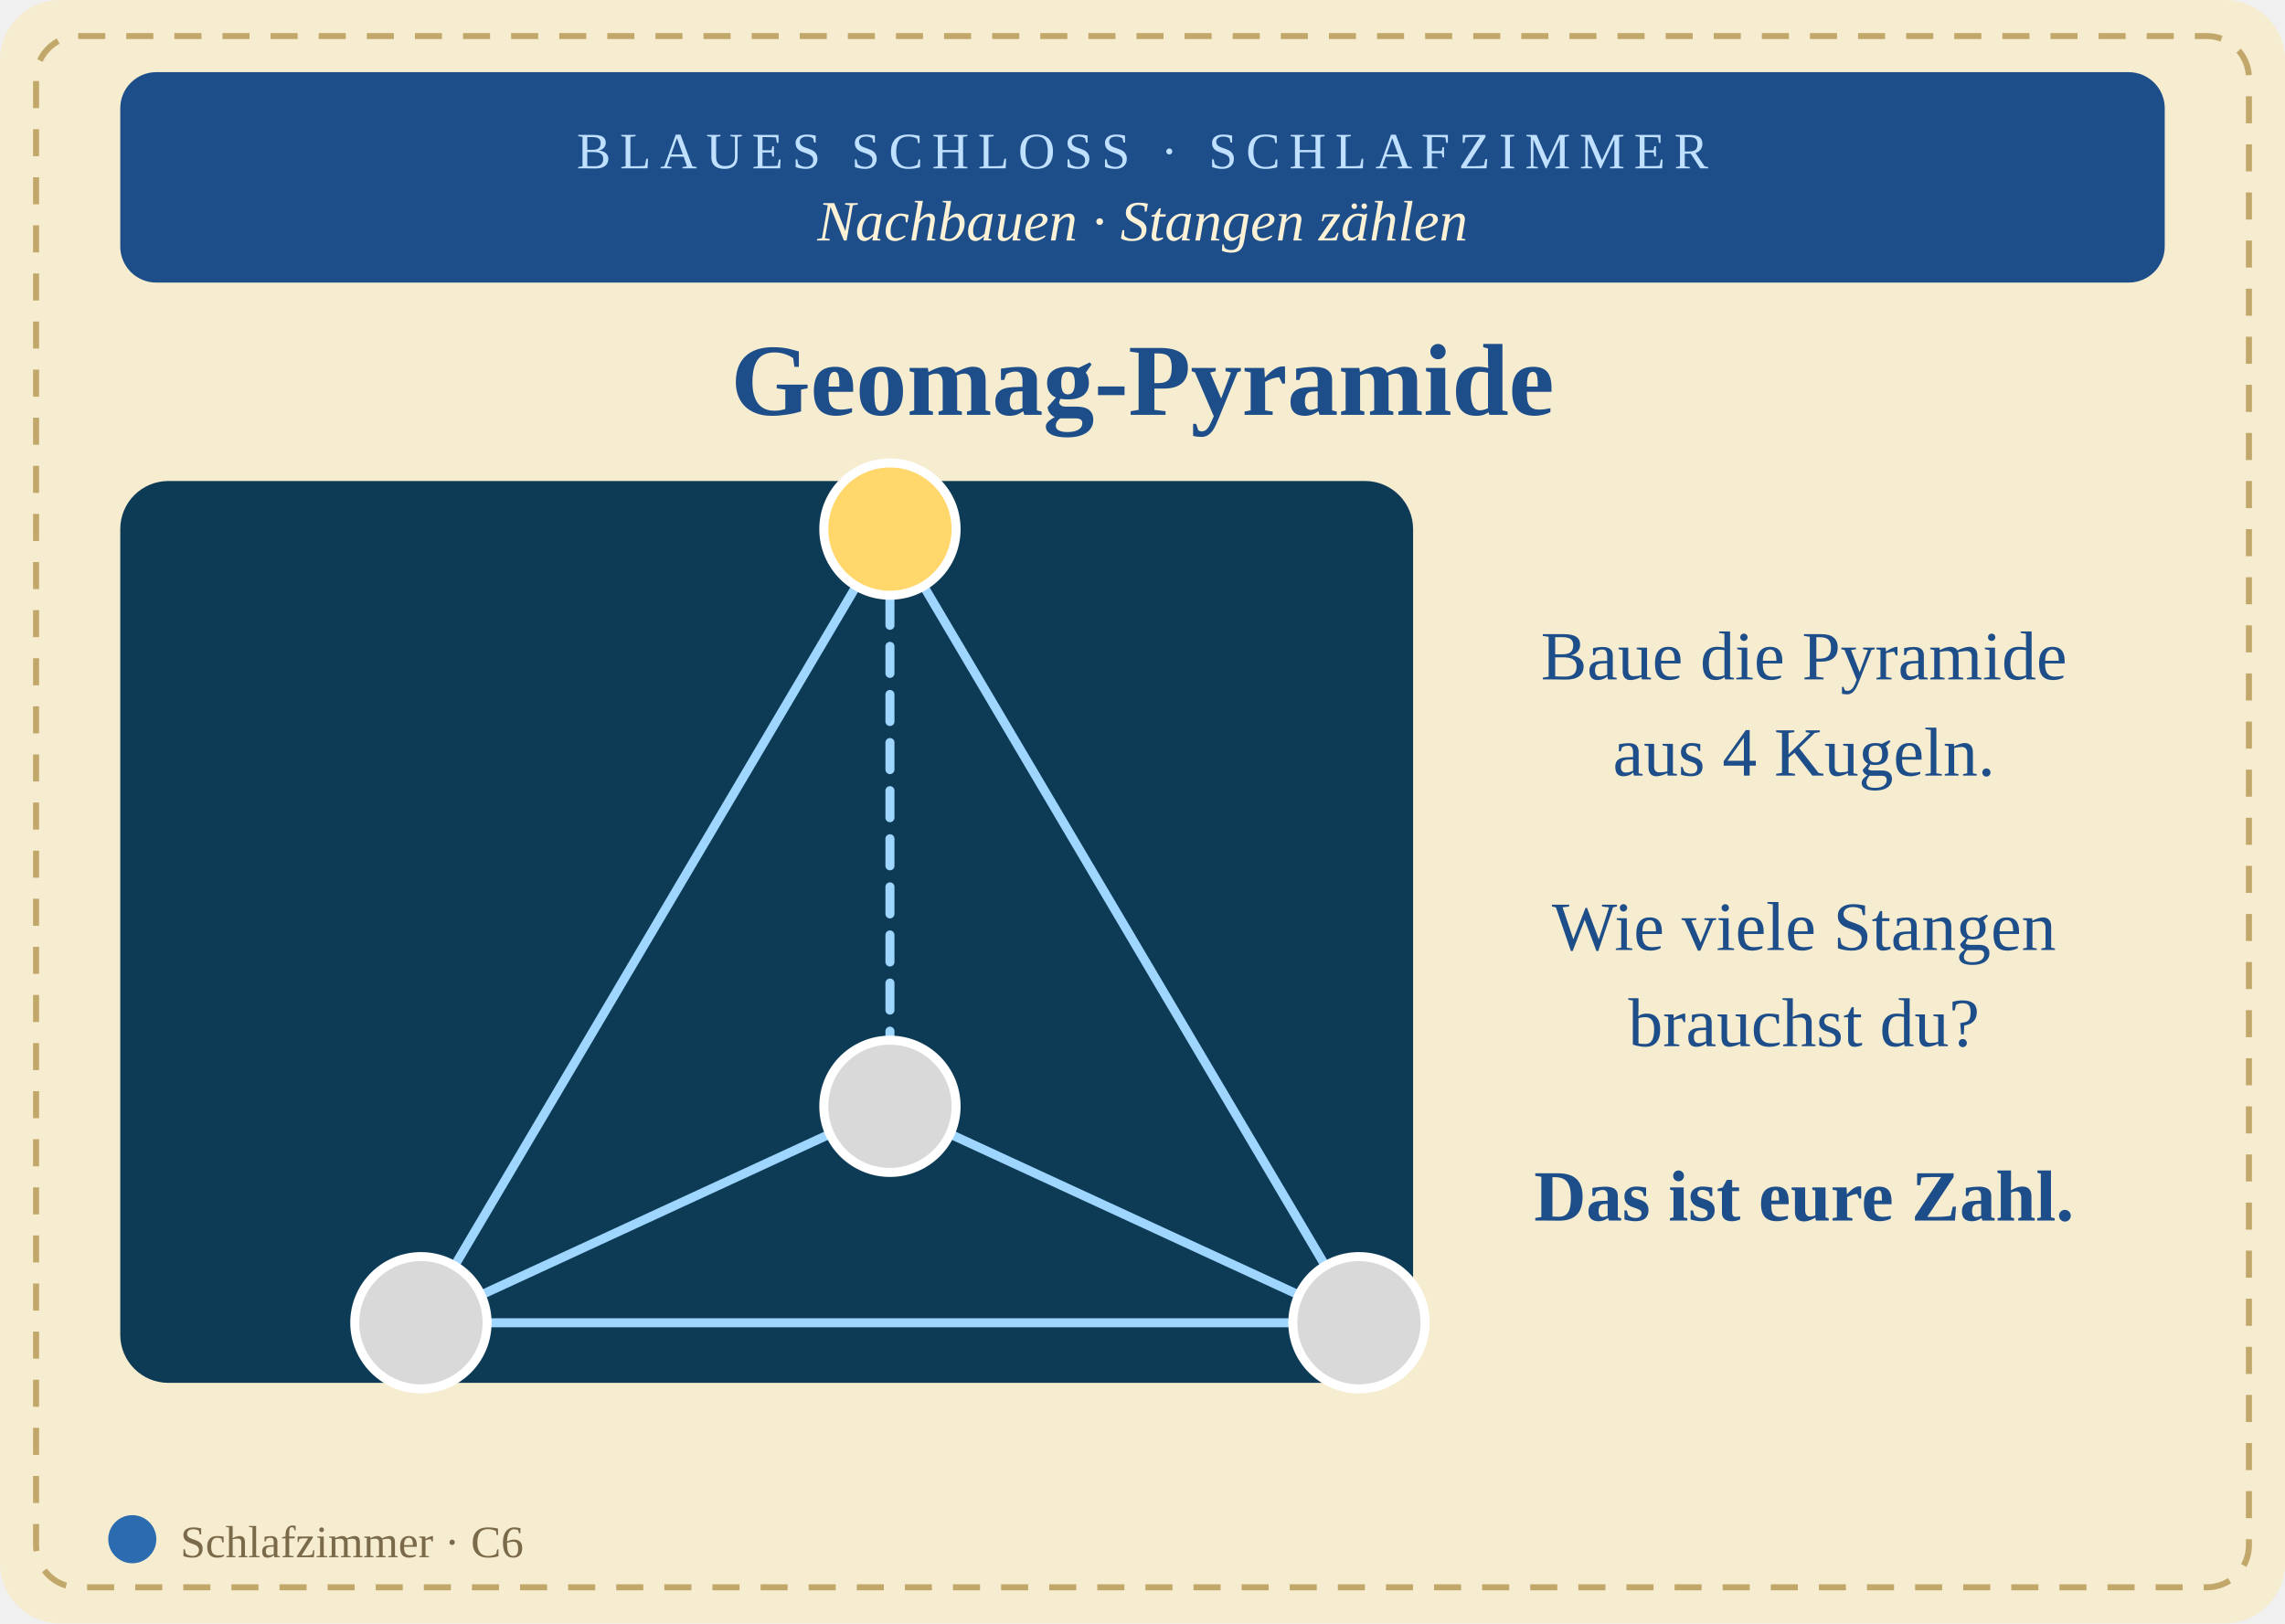
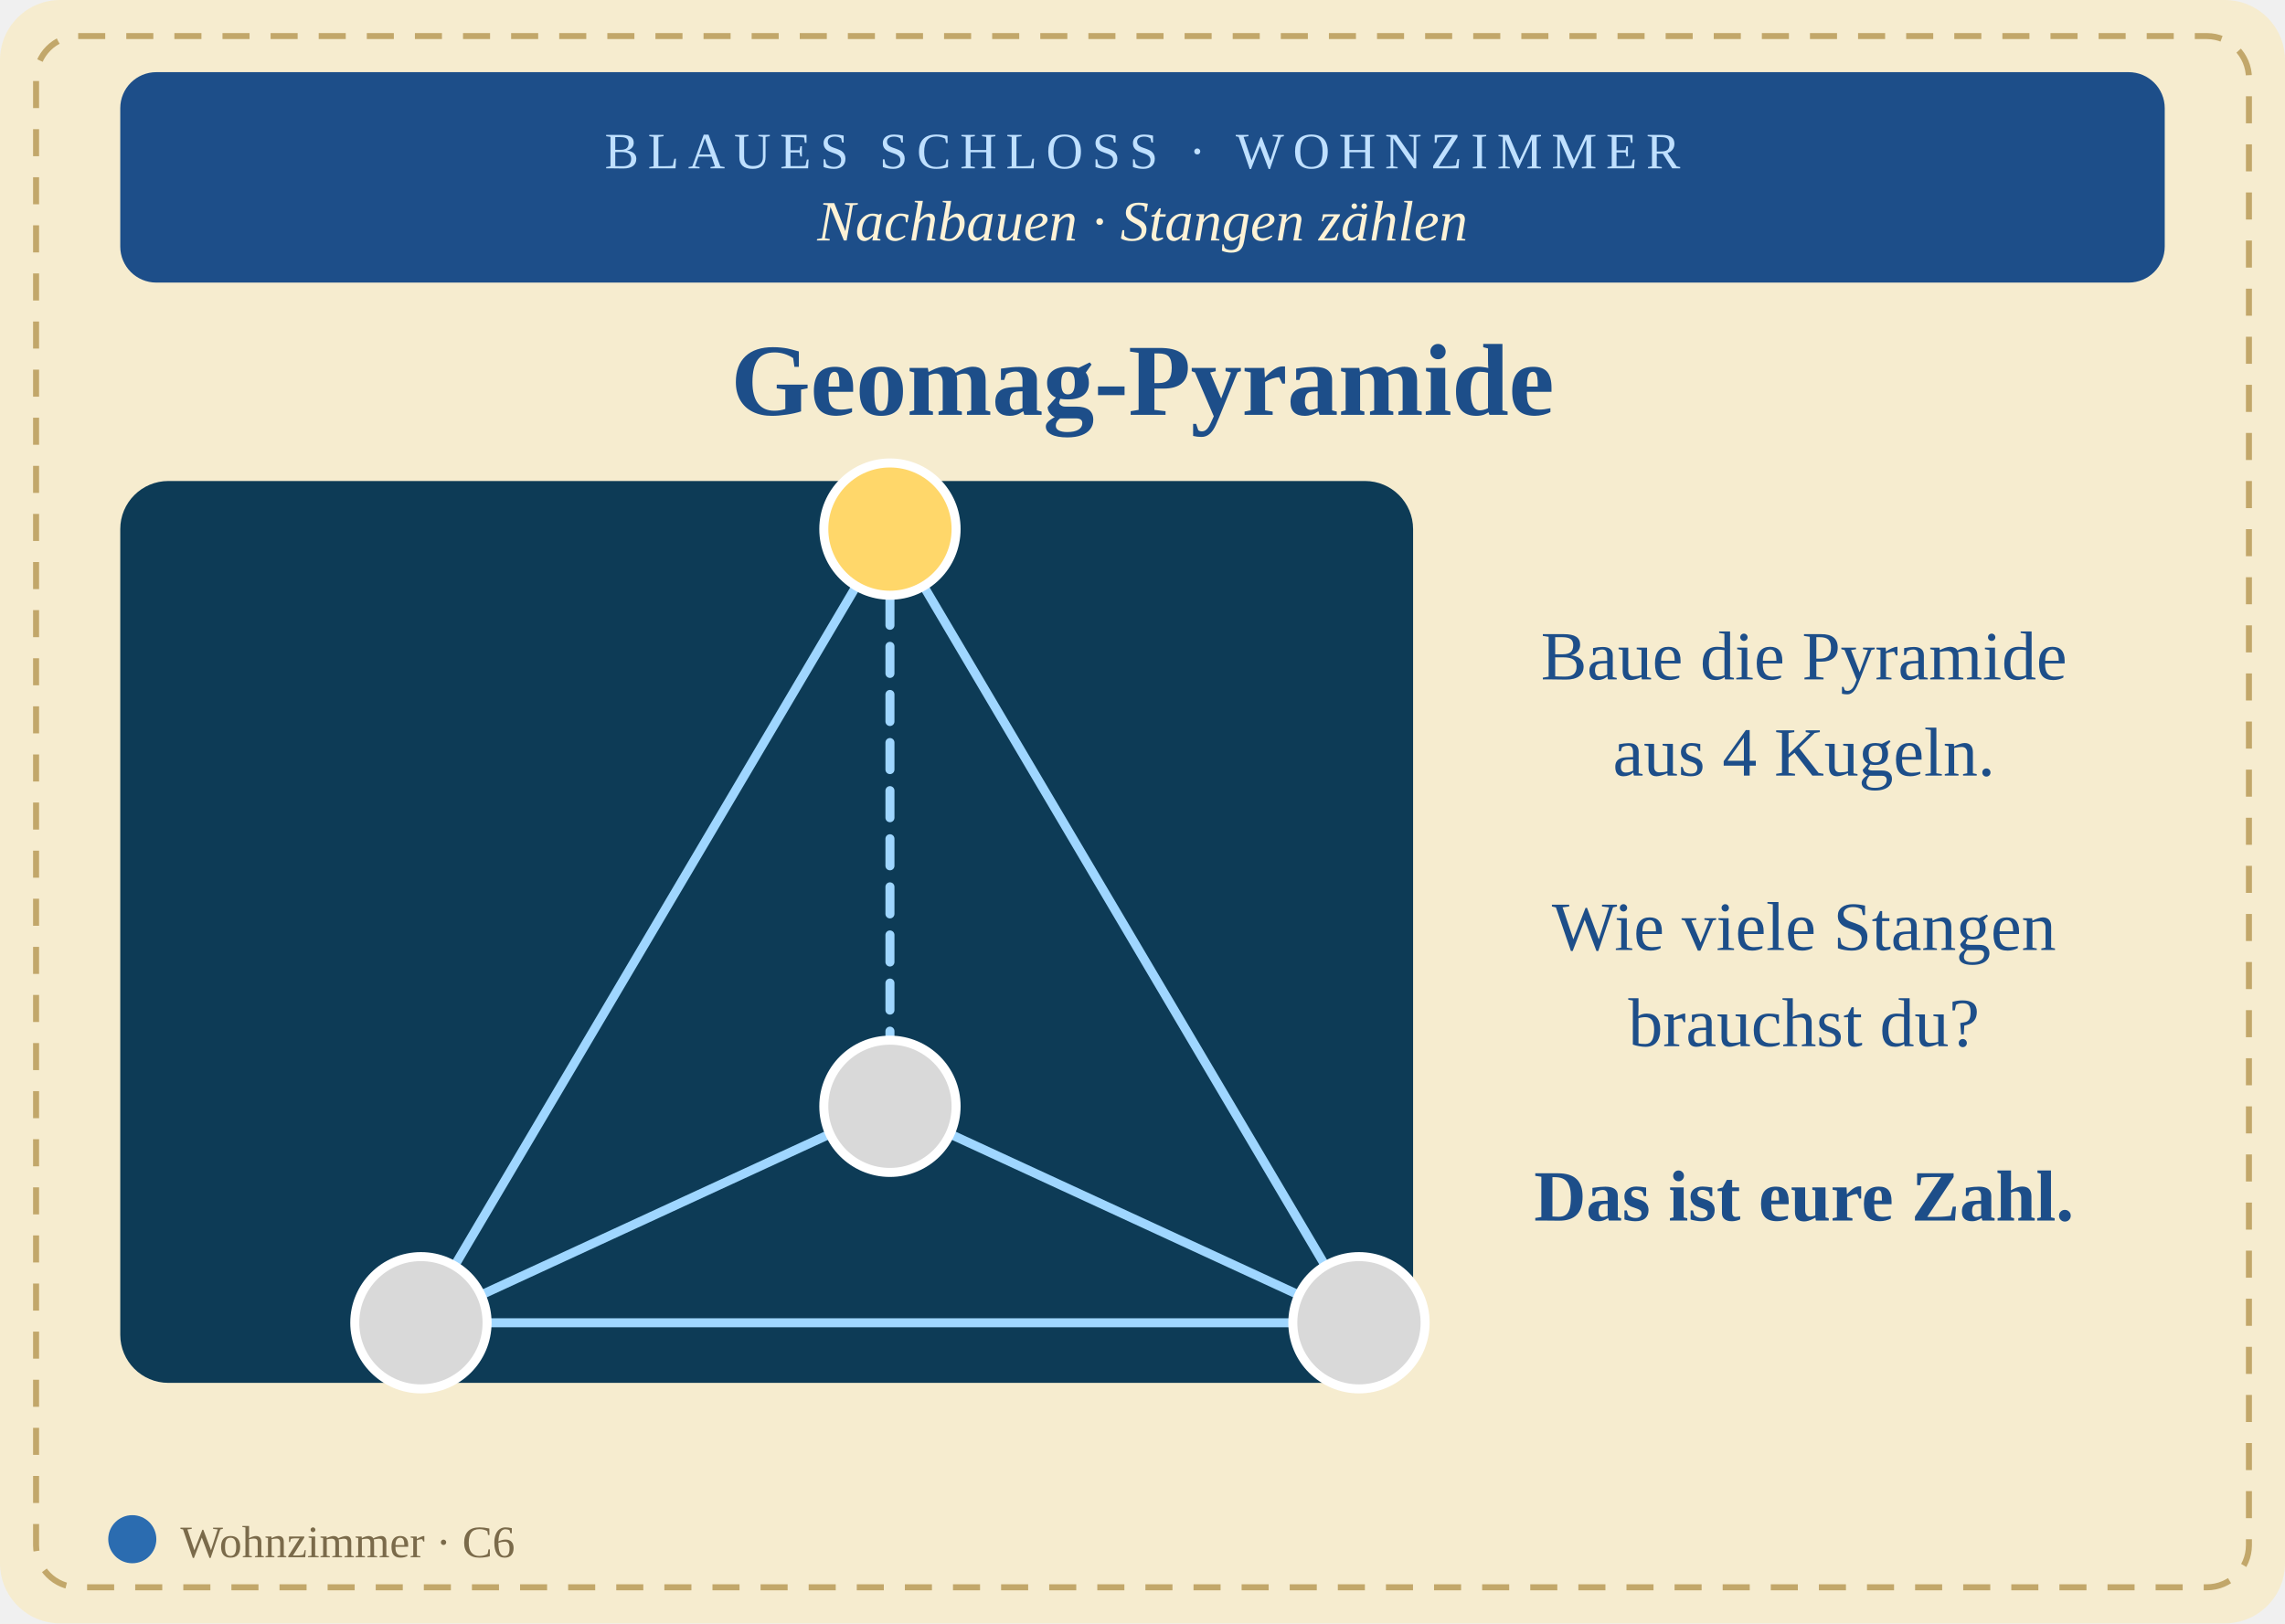
<svg xmlns="http://www.w3.org/2000/svg" viewBox="0 0 760 540" width="190mm" height="135mm" font-family="Georgia, 'Times New Roman', serif">
  <rect x="0" y="0" width="760" height="540" rx="20" fill="#f6eccf" />
  <rect x="12" y="12" width="736" height="516" rx="14" fill="none" stroke="#c2a76a" stroke-width="2" stroke-dasharray="9 7" />
  <rect x="40" y="24" width="680" height="70" rx="12" fill="#1d4e89" />
-   <text x="380" y="56" text-anchor="middle" fill="#bfe0ff" font-size="17" letter-spacing="3">BLAUES SCHLOSS · SCHLAFZIMMER</text>
+   <text x="380" y="56" text-anchor="middle" fill="#bfe0ff" font-size="17" letter-spacing="3">BLAUES SCHLOSS · WOHNZIMMER</text>
  <text x="380" y="80" text-anchor="middle" fill="#fdf2d6" font-size="19" font-style="italic">Nachbauen · Stangen zählen</text>
  <text x="380" y="138" text-anchor="middle" fill="#1d4e89" font-size="34" font-weight="700">Geomag-Pyramide</text>
  <rect x="40" y="160" width="430" height="300" rx="16" fill="#0d3b56" />
  <g stroke="#9fd6ff" stroke-width="3" fill="none" stroke-linecap="round">
    <line x1="140" y1="440" x2="452" y2="440" />
    <line x1="140" y1="440" x2="296" y2="368" />
    <line x1="452" y1="440" x2="296" y2="368" />
    <line x1="140" y1="440" x2="296" y2="176" />
    <line x1="452" y1="440" x2="296" y2="176" />
    <line x1="296" y1="368" x2="296" y2="176" stroke-dasharray="9 7" />
  </g>
  <g stroke-width="3">
    <circle cx="140" cy="440" r="22" fill="#d9d9d9" stroke="#ffffff" />
    <circle cx="452" cy="440" r="22" fill="#d9d9d9" stroke="#ffffff" />
    <circle cx="296" cy="368" r="22" fill="#d9d9d9" stroke="#ffffff" />
    <circle cx="296" cy="176" r="22" fill="#ffd76a" stroke="#ffffff" />
  </g>
  <g fill="#1d4e89" text-anchor="middle" font-size="23">
    <text x="600" y="226">Baue die Pyramide</text>
    <text x="600" y="258">aus 4 Kugeln.</text>
    <text x="600" y="316">Wie viele Stangen</text>
    <text x="600" y="348">brauchst du?</text>
  </g>
  <text x="600" y="406" text-anchor="middle" fill="#1d4e89" font-size="24" font-weight="700">Das ist eure Zahl.</text>
  <circle cx="44" cy="512" r="8" fill="#2b6cb0" />
-   <text x="60" y="518" fill="#7a6a4a" font-size="15">Schlafzimmer · C6</text>
+   <text x="60" y="518" fill="#7a6a4a" font-size="15">Wohnzimmer · C6</text>
</svg>
